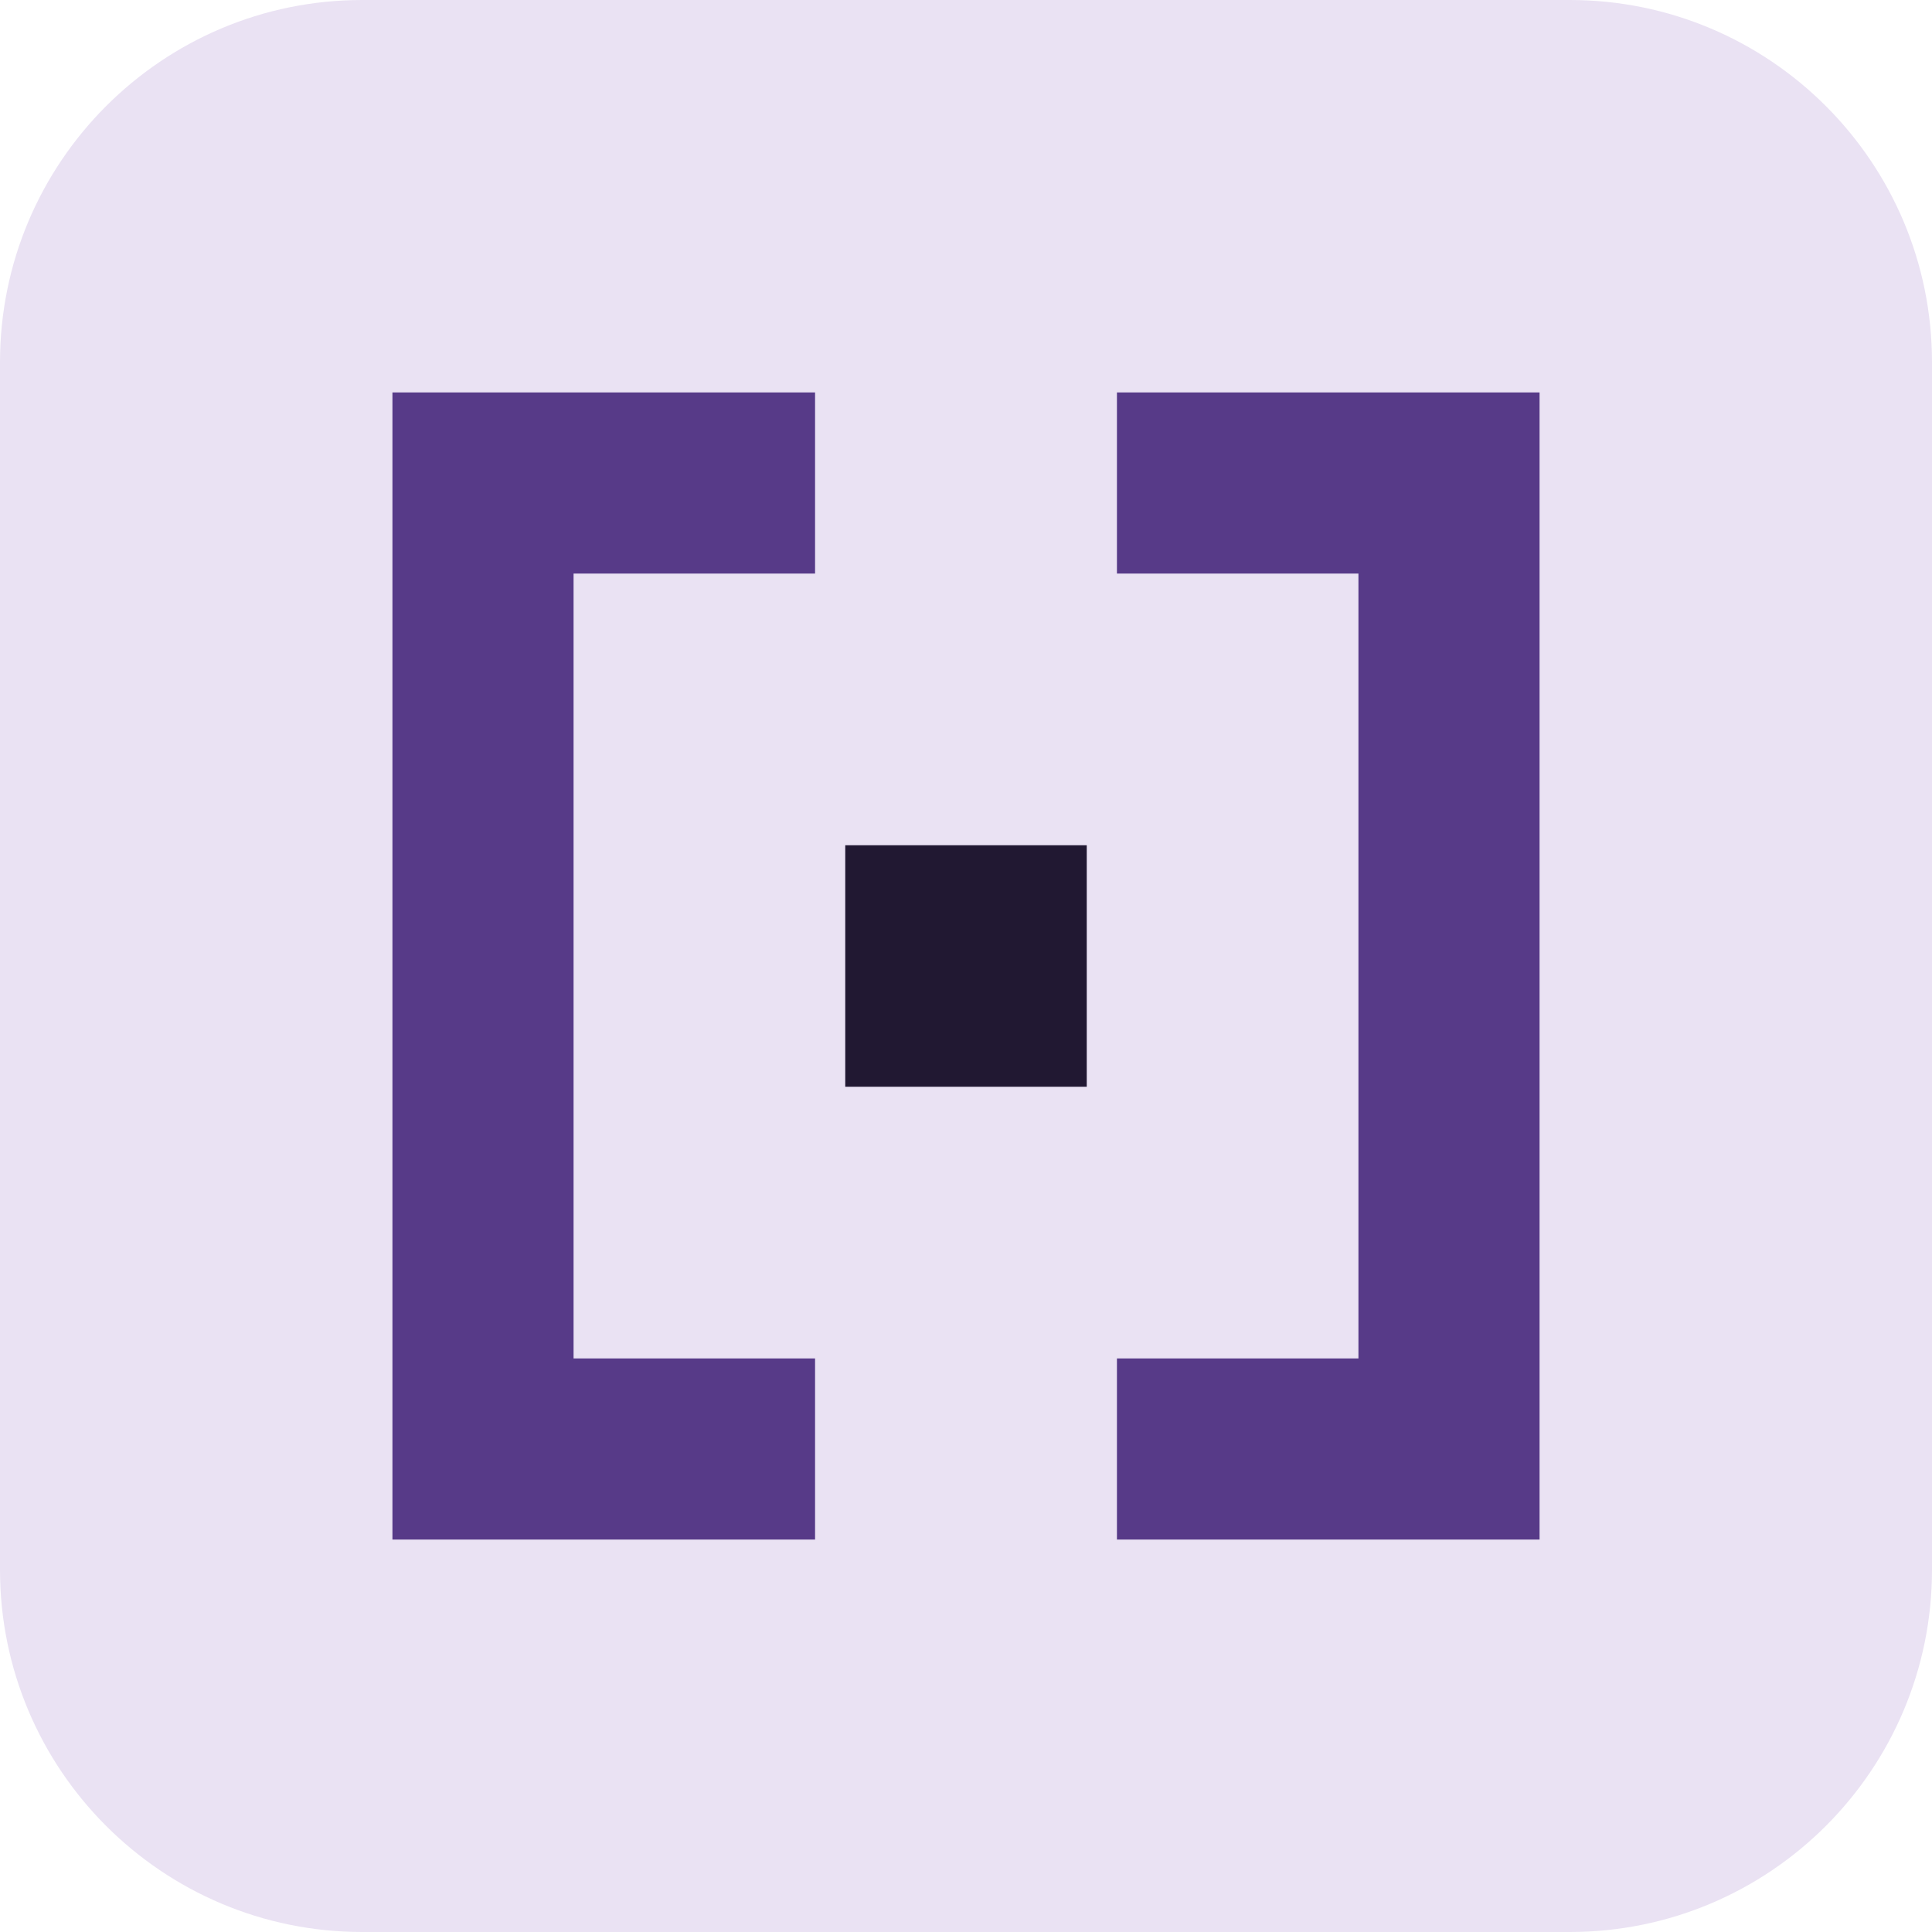
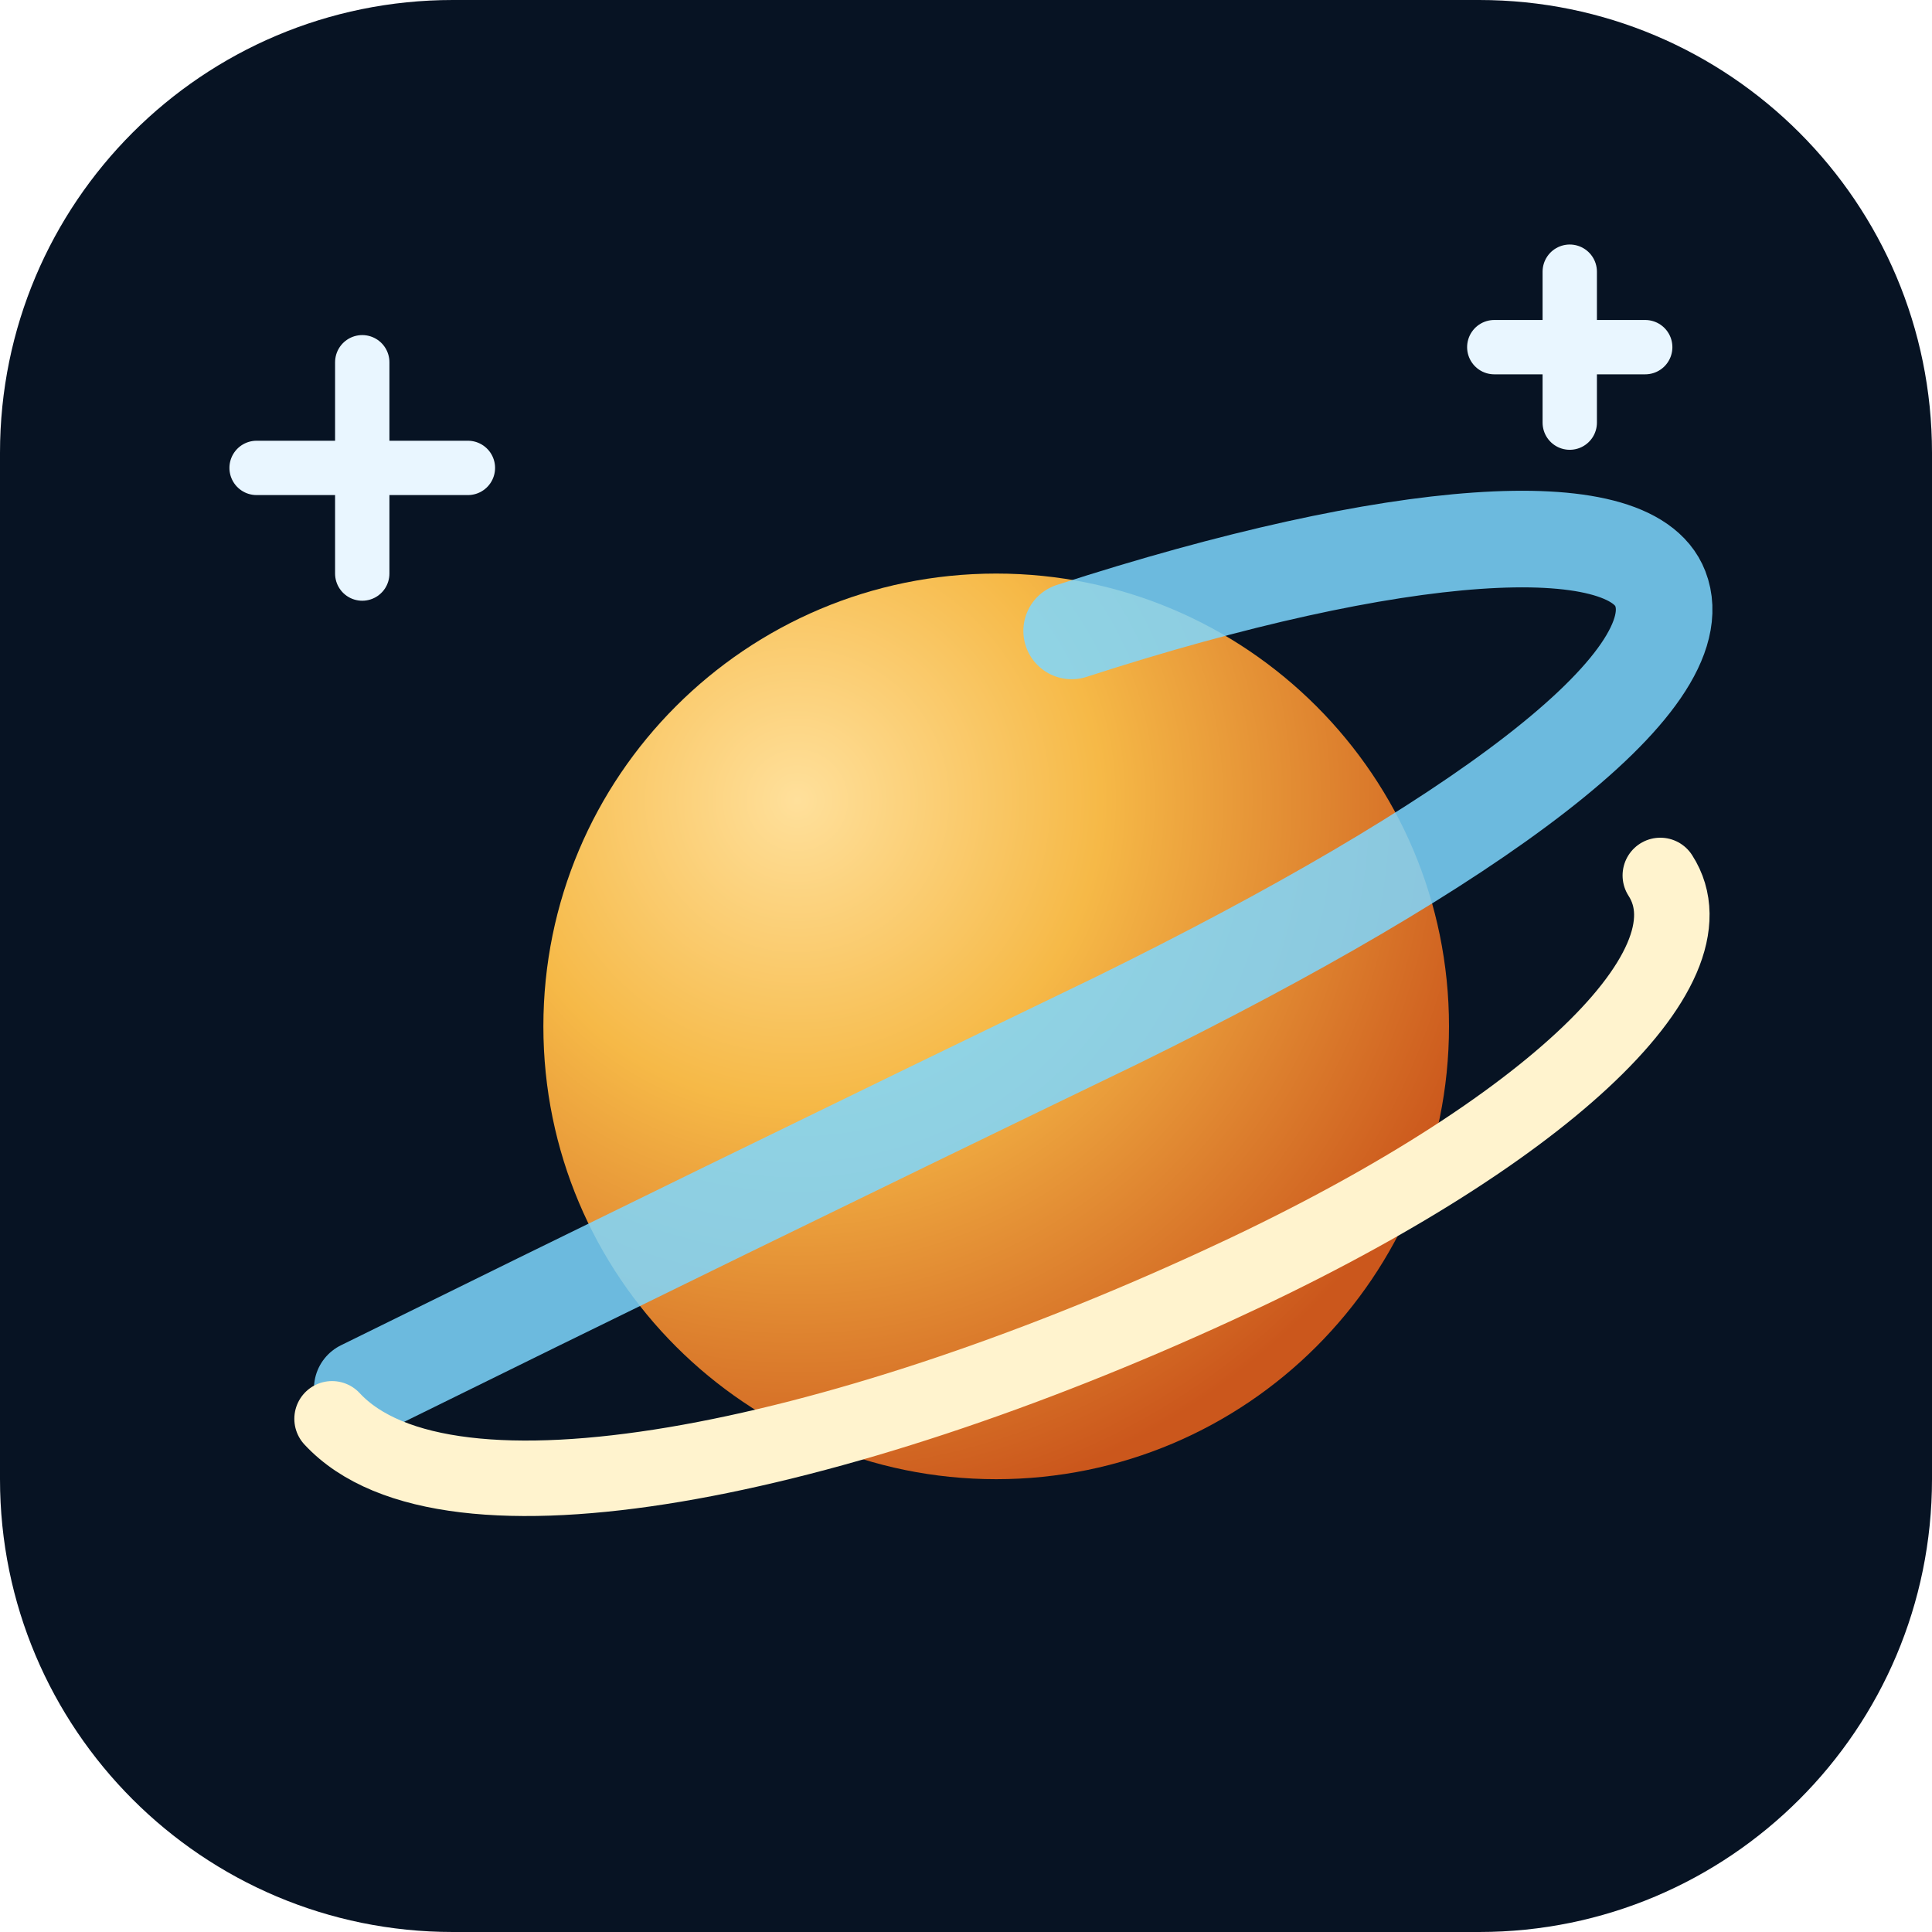
- <svg xmlns="http://www.w3.org/2000/svg" viewBox="0 0 32 32">
-   <rect width="32" height="32" rx="6" fill="#eae2f3" />
-   <path d="M12 8H8v16h4M20 8h4v16h-4" fill="none" stroke="#573a88" stroke-width="3" stroke-linecap="square" />
-   <rect x="14" y="14" width="4" height="4" fill="#211832" />
+ <svg xmlns="http://www.w3.org/2000/svg" viewBox="0 0 64 64" role="img" aria-labelledby="title">
+   <defs>
+     <radialGradient id="planet" cx="28%" cy="25%" r="80%">
+       <stop offset="0" stop-color="#FFE09B" />
+       <stop offset="0.42" stop-color="#F6B947" />
+       <stop offset="1" stop-color="#CB571C" />
+     </radialGradient>
+   </defs>
+   <rect width="64" height="64" rx="15" fill="#071323" />
+   <path d="M12 12v7M8.5 15.5h7M52 9v5M49.5 11.5h5" stroke="#E9F6FF" stroke-linecap="round" stroke-width="1.8" />
+   <circle cx="33" cy="34" r="15" fill="url(#planet)" />
+   <path d="M12 46c7.5-3.7 16.3-8 25-12.2C48.8 28 56.2 22.6 55 19.5c-1-2.6-8.7-2.1-19.5 1.4" fill="none" stroke="#7ED7FF" stroke-width="3.2" stroke-linecap="round" opacity=".85" />
+   <path d="M11 47c3.8 4.1 16.7 1.4 29.3-4.4C51 37.7 57 32.1 55 29" fill="none" stroke="#FFF3CE" stroke-width="2.5" stroke-linecap="round" />
</svg>
